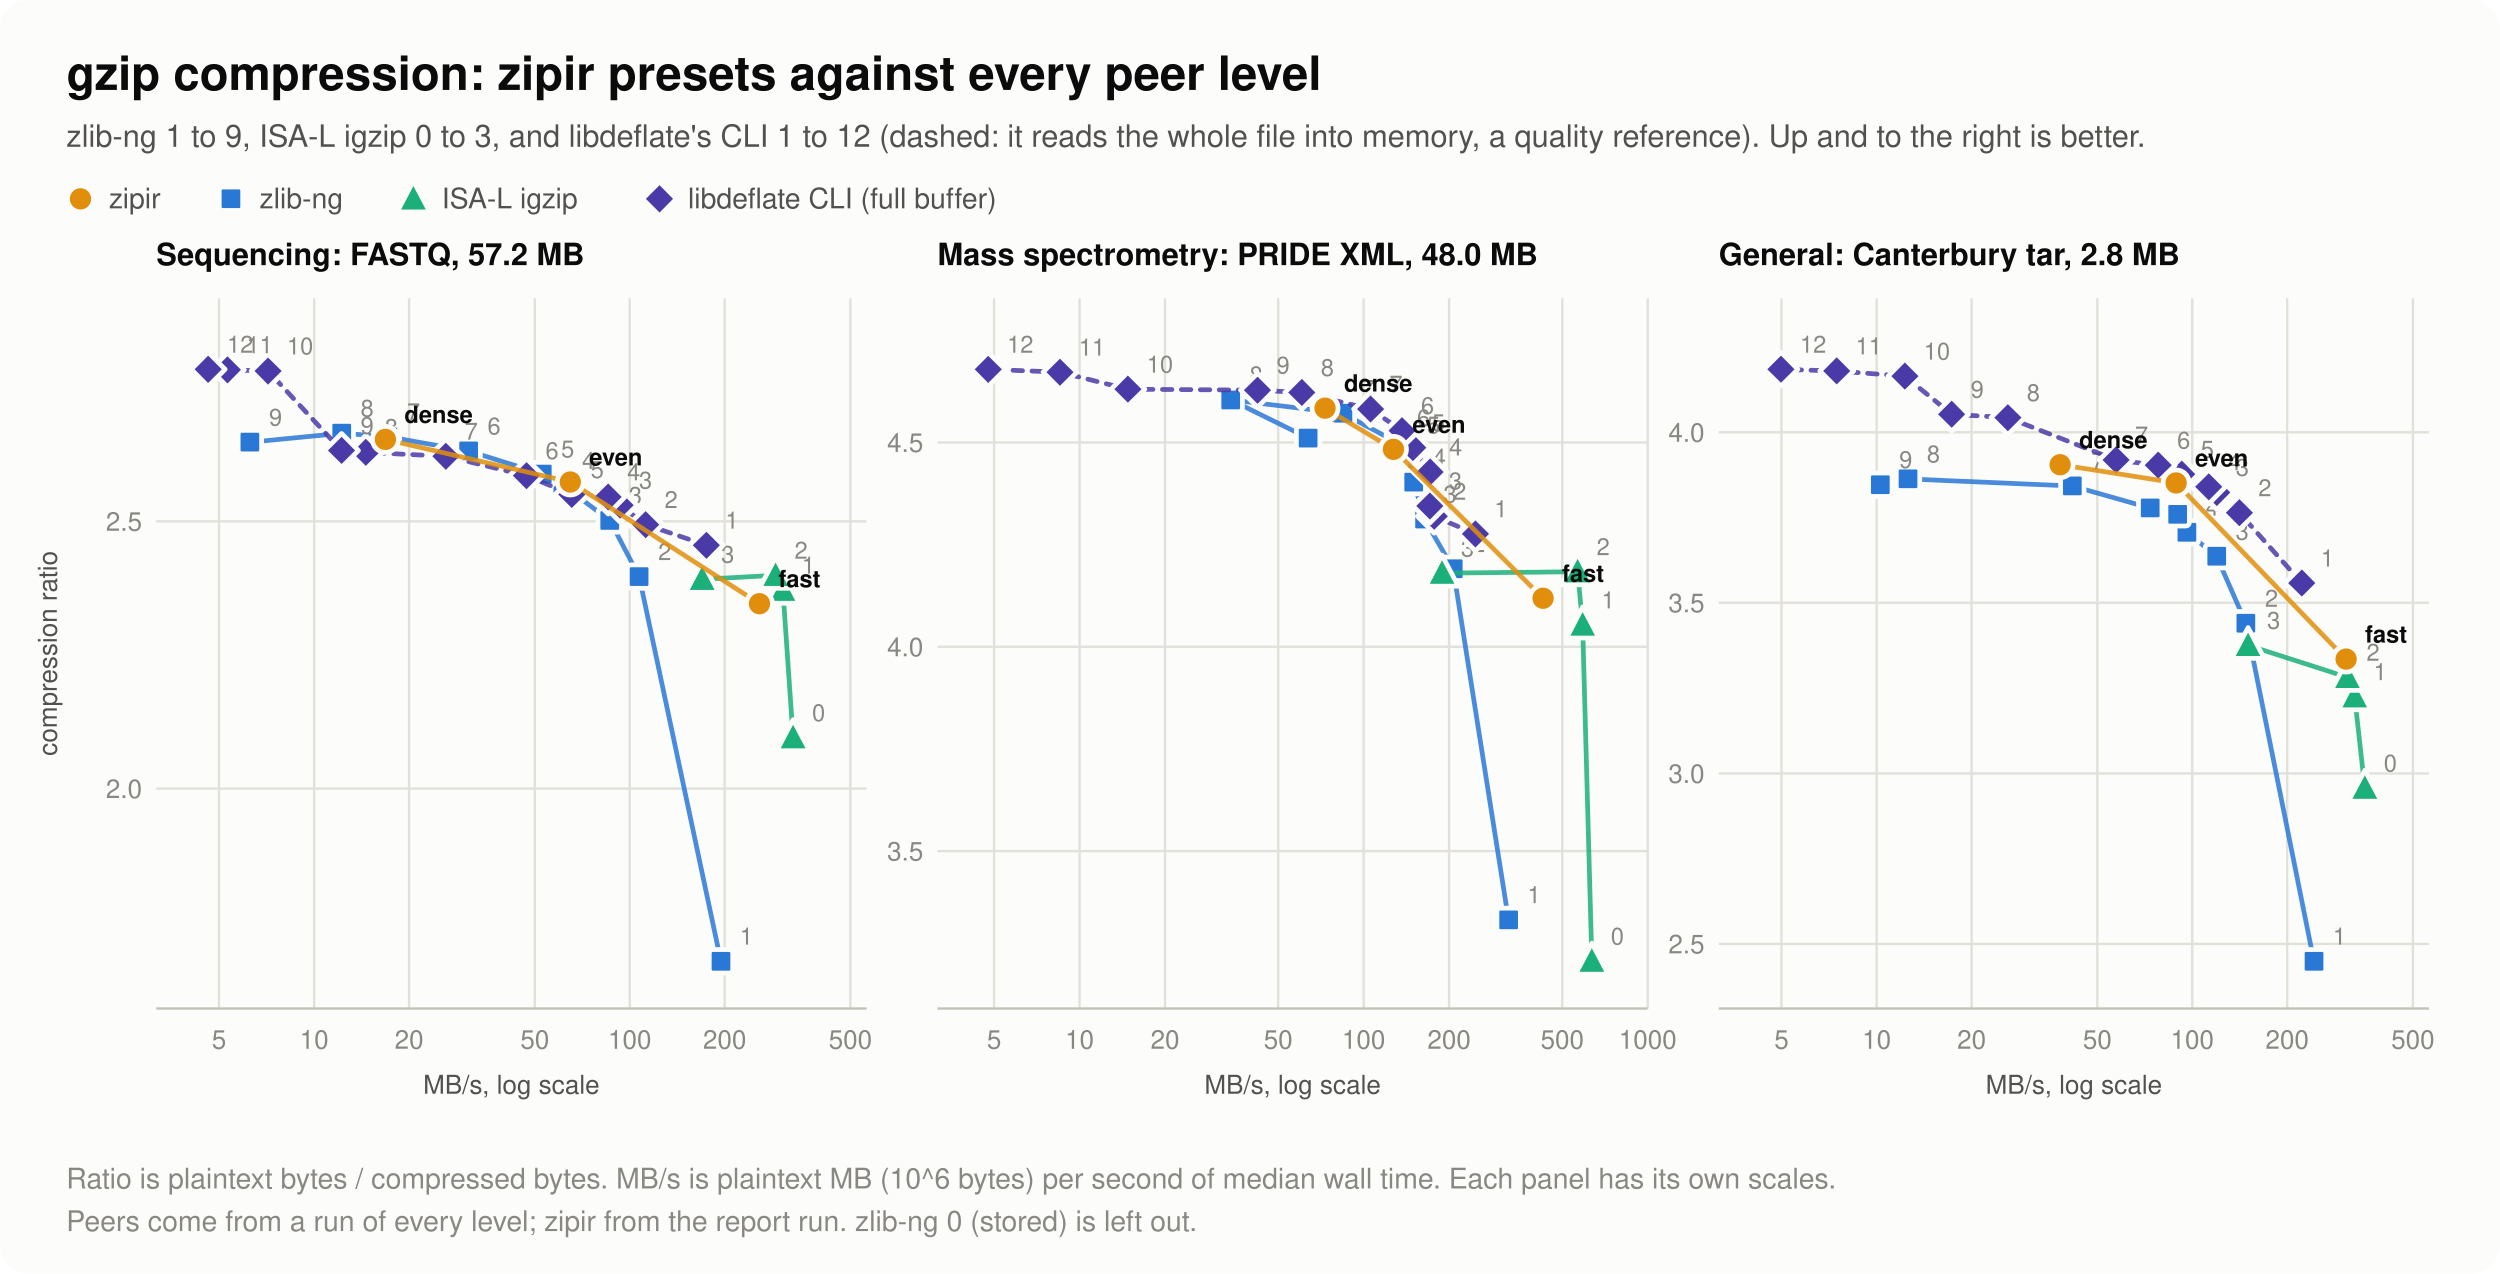
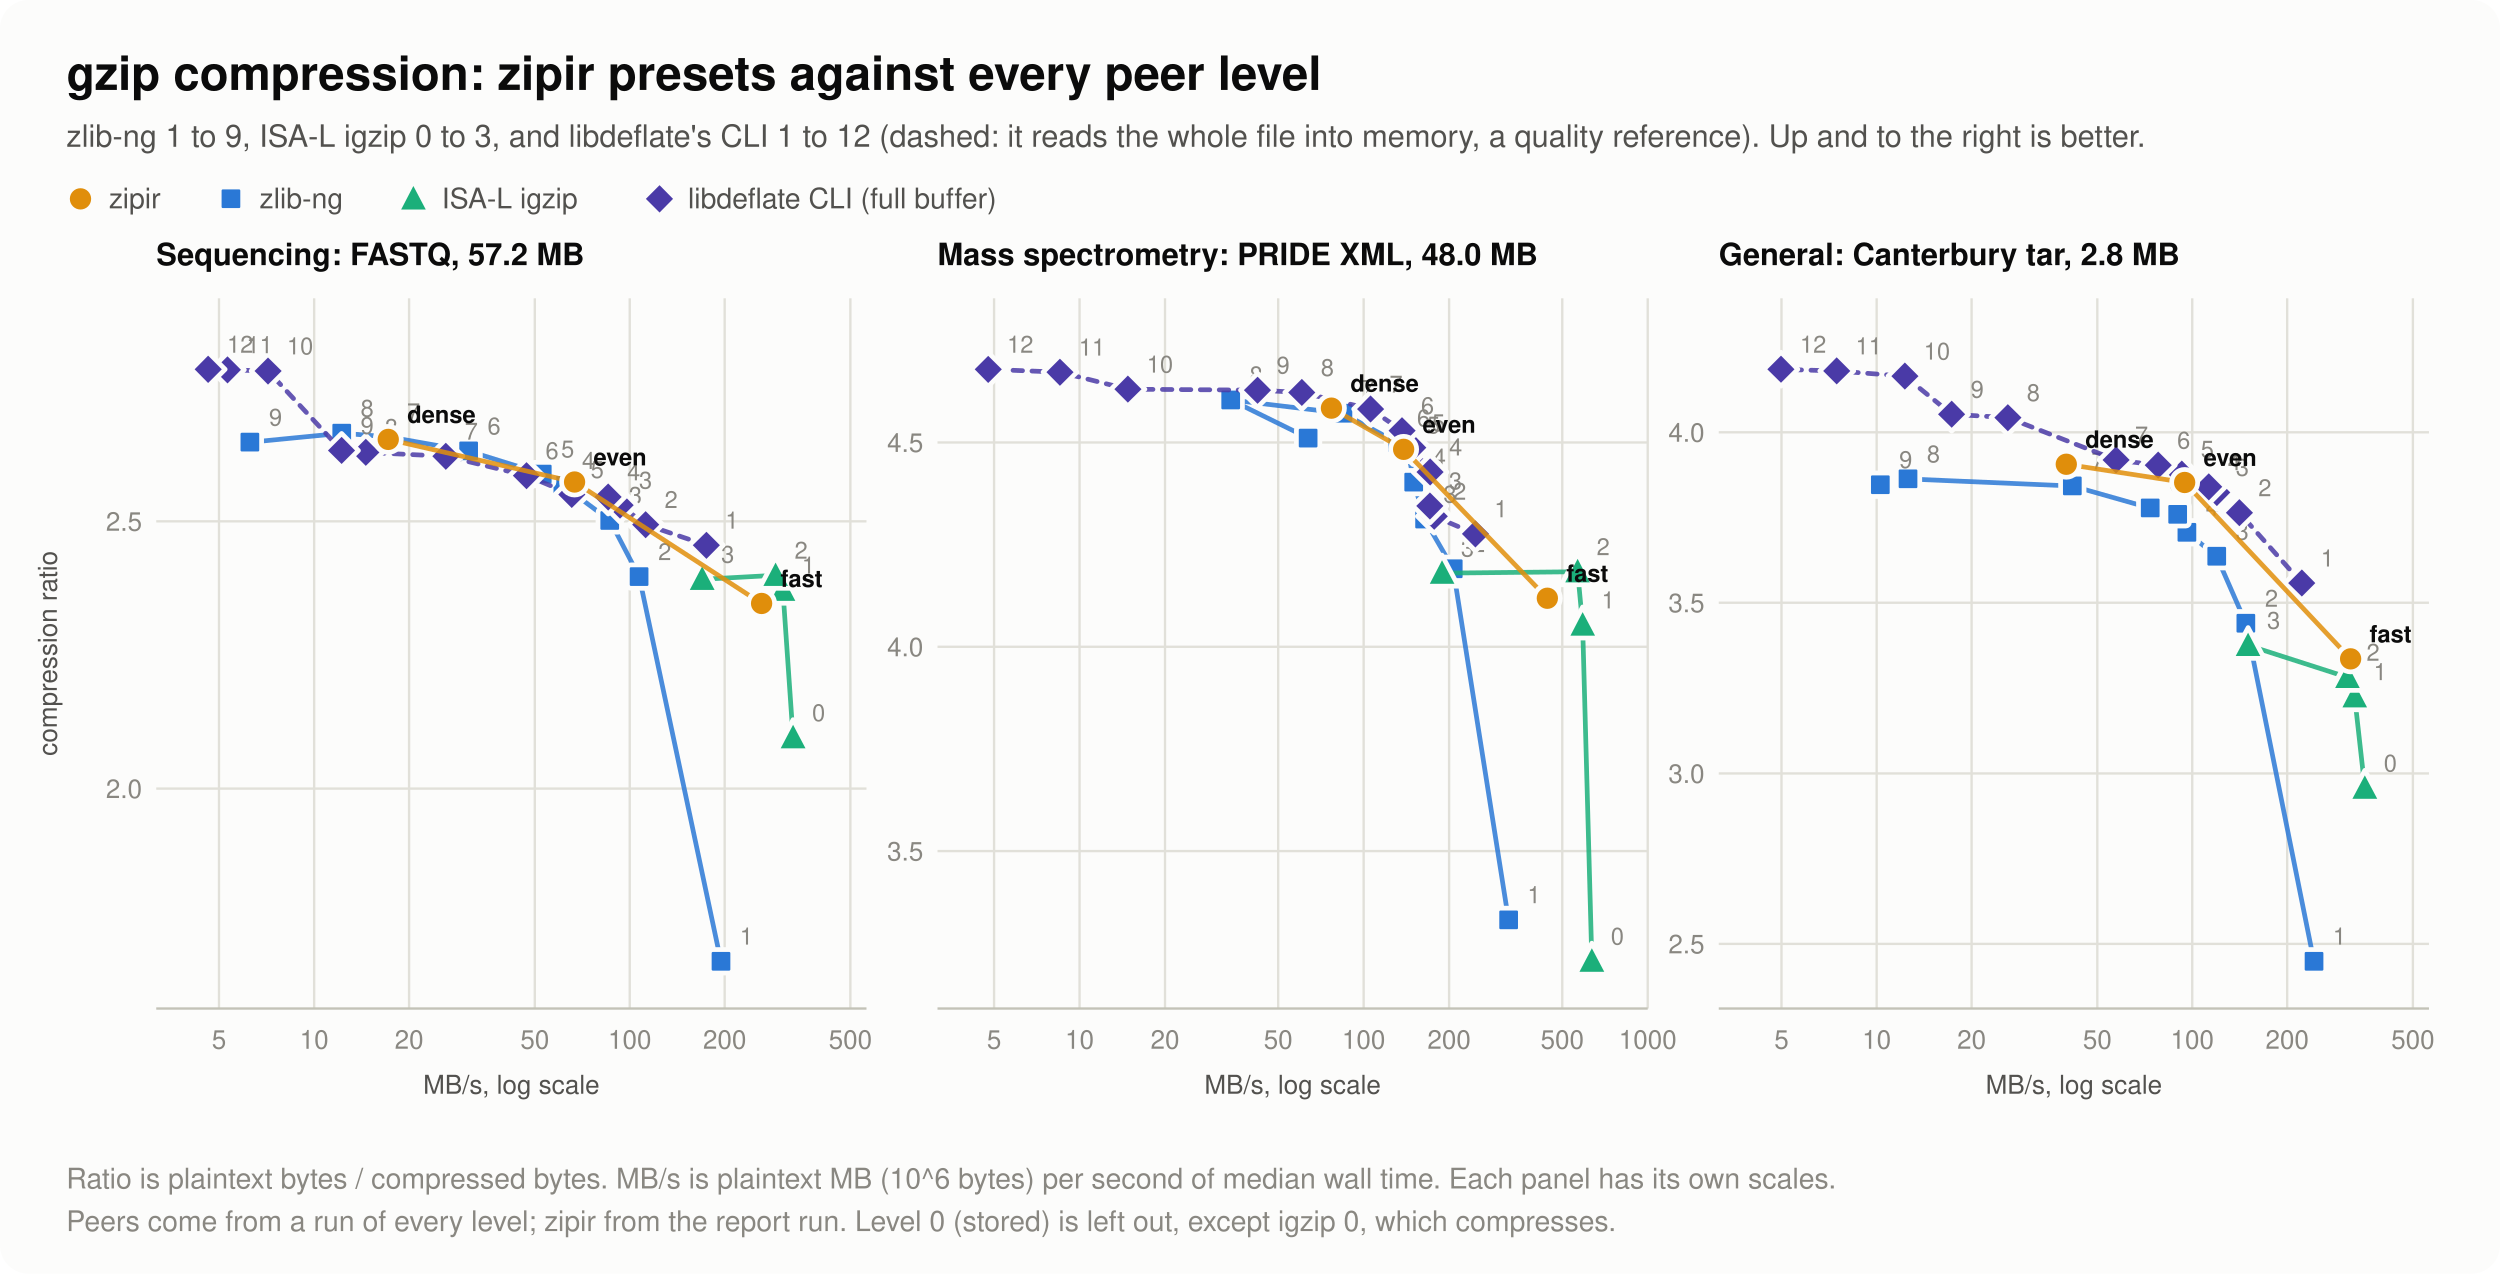
<svg xmlns="http://www.w3.org/2000/svg" viewBox="0 0 1056 538" width="1056" height="538" role="img" font-family="system-ui, -apple-system, &quot;Segoe UI&quot;, Helvetica, Arial, sans-serif">
  <rect width="1056" height="538" rx="12" fill="#fcfcfb" />
  <text x="28.0" y="38.0" font-size="20" fill="#0b0b0b" text-anchor="start" font-weight="650">gzip compression: zipir presets against every peer level</text>
  <text x="28.0" y="62.0" font-size="13" fill="#52514e" text-anchor="start" font-weight="400">zlib-ng 1 to 9, ISA-L igzip 0 to 3, and libdeflate's CLI 1 to 12 (dashed: it reads the whole file into memory, a quality reference). Up and to the right is better.</text>
  <circle cx="34.0" cy="84.0" r="5.5" fill="#e08e0b" stroke="#fcfcfb" stroke-width="2" />
  <text x="46.0" y="88.0" font-size="12" fill="#52514e" text-anchor="start" font-weight="400">zipir</text>
  <rect x="92.6" y="79.0" width="9.9" height="9.9" rx="1.5" fill="#2a78d6" stroke="#fcfcfb" stroke-width="2" />
  <text x="109.6" y="88.0" font-size="12" fill="#52514e" text-anchor="start" font-weight="400">zlib-ng</text>
  <path d="M174.6,76.4 L181.5,89.5 L167.8,89.5 Z" fill="#1baf7a" stroke="#fcfcfb" stroke-width="2" stroke-linejoin="round" />
  <text x="186.6" y="88.0" font-size="12" fill="#52514e" text-anchor="start" font-weight="400">ISA-L igzip</text>
  <path d="M278.6,76.8 L285.7,84.0 L278.6,91.2 L271.4,84.0 Z" fill="#4a3aa7" stroke="#fcfcfb" stroke-width="2" stroke-linejoin="round" />
  <text x="290.6" y="88.0" font-size="12" fill="#52514e" text-anchor="start" font-weight="400">libdeflate CLI (full buffer)</text>
  <text x="66.0" y="112.0" font-size="13" fill="#0b0b0b" text-anchor="start" font-weight="600">Sequencing: FASTQ, 57.2 MB</text>
  <line x1="92.5" y1="126.0" x2="92.5" y2="426.0" stroke="#e1e0d9" stroke-width="1" />
  <text x="92.5" y="443.0" font-size="11" fill="#898781" text-anchor="middle" font-weight="400">5</text>
  <line x1="132.7" y1="126.0" x2="132.7" y2="426.0" stroke="#e1e0d9" stroke-width="1" />
  <text x="132.7" y="443.0" font-size="11" fill="#898781" text-anchor="middle" font-weight="400">10</text>
  <line x1="172.8" y1="126.0" x2="172.8" y2="426.0" stroke="#e1e0d9" stroke-width="1" />
  <text x="172.8" y="443.0" font-size="11" fill="#898781" text-anchor="middle" font-weight="400">20</text>
  <line x1="225.9" y1="126.0" x2="225.9" y2="426.0" stroke="#e1e0d9" stroke-width="1" />
  <text x="225.9" y="443.0" font-size="11" fill="#898781" text-anchor="middle" font-weight="400">50</text>
  <line x1="266.0" y1="126.0" x2="266.0" y2="426.0" stroke="#e1e0d9" stroke-width="1" />
  <text x="266.0" y="443.0" font-size="11" fill="#898781" text-anchor="middle" font-weight="400">100</text>
  <line x1="306.1" y1="126.0" x2="306.1" y2="426.0" stroke="#e1e0d9" stroke-width="1" />
  <text x="306.1" y="443.0" font-size="11" fill="#898781" text-anchor="middle" font-weight="400">200</text>
  <line x1="359.2" y1="126.0" x2="359.2" y2="426.0" stroke="#e1e0d9" stroke-width="1" />
  <text x="359.2" y="443.0" font-size="11" fill="#898781" text-anchor="middle" font-weight="400">500</text>
  <line x1="66.0" y1="333.1" x2="366.0" y2="333.1" stroke="#e1e0d9" stroke-width="1" />
  <text x="60.0" y="337.1" font-size="11" fill="#898781" text-anchor="end" font-weight="400">2.0</text>
  <line x1="66.0" y1="220.2" x2="366.0" y2="220.2" stroke="#e1e0d9" stroke-width="1" />
  <text x="60.0" y="224.2" font-size="11" fill="#898781" text-anchor="end" font-weight="400">2.5</text>
  <line x1="66.0" y1="426.0" x2="366.0" y2="426.0" stroke="#c3c2b7" stroke-width="1" />
  <path d="M304.5,406.0 L270.0,243.6 L257.6,219.8 L237.8,205.1 L229.0,200.2 L197.9,190.5 L163.9,184.5 L144.3,183.0 L105.6,186.8" fill="none" stroke="#2a78d6" stroke-width="2" stroke-linejoin="round" stroke-linecap="round" opacity="0.85" />
  <rect x="299.6" y="401.1" width="9.9" height="9.9" rx="1.5" fill="#2a78d6" stroke="#fcfcfb" stroke-width="2" />
  <text x="312.5" y="399.0" font-size="10" fill="#898781" text-anchor="start" font-weight="400">1</text>
  <rect x="265.0" y="238.6" width="9.9" height="9.9" rx="1.5" fill="#2a78d6" stroke="#fcfcfb" stroke-width="2" />
  <text x="278.0" y="236.6" font-size="10" fill="#898781" text-anchor="start" font-weight="400">2</text>
  <rect x="252.6" y="214.9" width="9.9" height="9.9" rx="1.5" fill="#2a78d6" stroke="#fcfcfb" stroke-width="2" />
  <text x="265.6" y="212.8" font-size="10" fill="#898781" text-anchor="start" font-weight="400">3</text>
  <rect x="232.8" y="200.1" width="9.9" height="9.9" rx="1.5" fill="#2a78d6" stroke="#fcfcfb" stroke-width="2" />
  <text x="245.8" y="198.1" font-size="10" fill="#898781" text-anchor="start" font-weight="400">4</text>
  <rect x="224.1" y="195.3" width="9.9" height="9.9" rx="1.5" fill="#2a78d6" stroke="#fcfcfb" stroke-width="2" />
  <text x="237.0" y="193.2" font-size="10" fill="#898781" text-anchor="start" font-weight="400">5</text>
  <rect x="193.0" y="185.5" width="9.9" height="9.9" rx="1.5" fill="#2a78d6" stroke="#fcfcfb" stroke-width="2" />
  <text x="205.9" y="183.5" font-size="10" fill="#898781" text-anchor="start" font-weight="400">6</text>
  <rect x="158.9" y="179.6" width="9.9" height="9.9" rx="1.5" fill="#2a78d6" stroke="#fcfcfb" stroke-width="2" />
  <text x="171.9" y="177.5" font-size="10" fill="#898781" text-anchor="start" font-weight="400">7</text>
  <rect x="139.4" y="178.0" width="9.9" height="9.9" rx="1.5" fill="#2a78d6" stroke="#fcfcfb" stroke-width="2" />
  <text x="152.3" y="176.0" font-size="10" fill="#898781" text-anchor="start" font-weight="400">8</text>
  <rect x="100.6" y="181.8" width="9.9" height="9.9" rx="1.5" fill="#2a78d6" stroke="#fcfcfb" stroke-width="2" />
  <text x="113.6" y="179.8" font-size="10" fill="#898781" text-anchor="start" font-weight="400">9</text>
  <path d="M335.0,311.6 L330.7,249.3 L327.6,243.0 L296.6,244.7" fill="none" stroke="#1baf7a" stroke-width="2" stroke-linejoin="round" stroke-linecap="round" opacity="0.85" />
  <path d="M335.0,304.0 L341.9,317.1 L328.1,317.1 Z" fill="#1baf7a" stroke="#fcfcfb" stroke-width="2" stroke-linejoin="round" />
  <text x="343.0" y="304.6" font-size="10" fill="#898781" text-anchor="start" font-weight="400">0</text>
  <path d="M330.7,241.7 L337.6,254.8 L323.9,254.8 Z" fill="#1baf7a" stroke="#fcfcfb" stroke-width="2" stroke-linejoin="round" />
  <text x="338.7" y="242.3" font-size="10" fill="#898781" text-anchor="start" font-weight="400">1</text>
  <path d="M327.6,235.5 L334.5,248.5 L320.8,248.5 Z" fill="#1baf7a" stroke="#fcfcfb" stroke-width="2" stroke-linejoin="round" />
  <text x="335.6" y="236.0" font-size="10" fill="#898781" text-anchor="start" font-weight="400">2</text>
  <path d="M296.6,237.1 L303.5,250.2 L289.7,250.2 Z" fill="#1baf7a" stroke="#fcfcfb" stroke-width="2" stroke-linejoin="round" />
  <text x="304.6" y="237.7" font-size="10" fill="#898781" text-anchor="start" font-weight="400">3</text>
  <path d="M298.4,230.3 L272.7,221.6 L261.9,213.4 L256.9,209.9 L241.5,208.9 L222.4,200.9 L188.3,192.7 L154.5,191.1 L144.3,190.3 L113.2,156.7 L96.1,156.2 L87.9,156.0" fill="none" stroke="#4a3aa7" stroke-width="2" stroke-dasharray="4 4" stroke-linejoin="round" stroke-linecap="round" opacity="0.85" />
  <path d="M298.4,223.2 L305.5,230.3 L298.4,237.5 L291.2,230.3 Z" fill="#4a3aa7" stroke="#fcfcfb" stroke-width="2" stroke-linejoin="round" />
  <text x="306.4" y="223.3" font-size="10" fill="#898781" text-anchor="start" font-weight="400">1</text>
  <path d="M272.7,214.5 L279.9,221.6 L272.7,228.8 L265.6,221.6 Z" fill="#4a3aa7" stroke="#fcfcfb" stroke-width="2" stroke-linejoin="round" />
  <text x="280.7" y="214.6" font-size="10" fill="#898781" text-anchor="start" font-weight="400">2</text>
  <path d="M261.9,206.2 L269.1,213.4 L261.9,220.5 L254.8,213.4 Z" fill="#4a3aa7" stroke="#fcfcfb" stroke-width="2" stroke-linejoin="round" />
  <text x="269.9" y="206.4" font-size="10" fill="#898781" text-anchor="start" font-weight="400">3</text>
  <path d="M256.9,202.8 L264.0,209.9 L256.9,217.1 L249.7,209.9 Z" fill="#4a3aa7" stroke="#fcfcfb" stroke-width="2" stroke-linejoin="round" />
  <text x="264.9" y="202.9" font-size="10" fill="#898781" text-anchor="start" font-weight="400">4</text>
  <path d="M241.5,201.7 L248.7,208.9 L241.5,216.0 L234.4,208.9 Z" fill="#4a3aa7" stroke="#fcfcfb" stroke-width="2" stroke-linejoin="round" />
  <text x="249.5" y="201.9" font-size="10" fill="#898781" text-anchor="start" font-weight="400">5</text>
  <path d="M222.4,193.8 L229.5,200.9 L222.4,208.1 L215.2,200.9 Z" fill="#4a3aa7" stroke="#fcfcfb" stroke-width="2" stroke-linejoin="round" />
  <text x="230.4" y="193.9" font-size="10" fill="#898781" text-anchor="start" font-weight="400">6</text>
  <path d="M188.3,185.6 L195.5,192.7 L188.3,199.9 L181.2,192.7 Z" fill="#4a3aa7" stroke="#fcfcfb" stroke-width="2" stroke-linejoin="round" />
  <text x="196.3" y="185.7" font-size="10" fill="#898781" text-anchor="start" font-weight="400">7</text>
  <path d="M154.5,183.9 L161.7,191.1 L154.5,198.2 L147.4,191.1 Z" fill="#4a3aa7" stroke="#fcfcfb" stroke-width="2" stroke-linejoin="round" />
  <text x="162.5" y="184.1" font-size="10" fill="#898781" text-anchor="start" font-weight="400">8</text>
  <path d="M144.3,183.1 L151.4,190.3 L144.3,197.4 L137.1,190.3 Z" fill="#4a3aa7" stroke="#fcfcfb" stroke-width="2" stroke-linejoin="round" />
  <text x="152.3" y="183.3" font-size="10" fill="#898781" text-anchor="start" font-weight="400">9</text>
  <path d="M113.2,149.6 L120.4,156.7 L113.2,163.9 L106.1,156.7 Z" fill="#4a3aa7" stroke="#fcfcfb" stroke-width="2" stroke-linejoin="round" />
  <text x="121.2" y="149.7" font-size="10" fill="#898781" text-anchor="start" font-weight="400">10</text>
  <path d="M96.1,149.1 L103.2,156.2 L96.1,163.4 L88.9,156.2 Z" fill="#4a3aa7" stroke="#fcfcfb" stroke-width="2" stroke-linejoin="round" />
  <text x="104.1" y="149.2" font-size="10" fill="#898781" text-anchor="start" font-weight="400">11</text>
  <path d="M87.9,148.8 L95.1,156.0 L87.9,163.2 L80.8,156.0 Z" fill="#4a3aa7" stroke="#fcfcfb" stroke-width="2" stroke-linejoin="round" />
  <text x="95.9" y="149.0" font-size="10" fill="#898781" text-anchor="start" font-weight="400">12</text>
-   <path d="M320.8,255.0 L240.9,203.6 L162.8,185.6" fill="none" stroke="#e08e0b" stroke-width="2" stroke-linejoin="round" stroke-linecap="round" opacity="0.85" />
-   <circle cx="320.8" cy="255.0" r="5.5" fill="#e08e0b" stroke="#fcfcfb" stroke-width="2" />
-   <text x="328.8" y="248.0" font-size="10" fill="#0b0b0b" text-anchor="start" font-weight="600">fast</text>
-   <circle cx="240.9" cy="203.6" r="5.5" fill="#e08e0b" stroke="#fcfcfb" stroke-width="2" />
-   <text x="248.9" y="196.6" font-size="10" fill="#0b0b0b" text-anchor="start" font-weight="600">even</text>
-   <circle cx="162.8" cy="185.6" r="5.5" fill="#e08e0b" stroke="#fcfcfb" stroke-width="2" />
-   <text x="170.8" y="178.6" font-size="10" fill="#0b0b0b" text-anchor="start" font-weight="600">dense</text>
+   <path d="M321.7,254.9 L242.7,203.6 L164.0,185.6" fill="none" stroke="#e08e0b" stroke-width="2" stroke-linejoin="round" stroke-linecap="round" opacity="0.85" />
+   <circle cx="321.7" cy="254.9" r="5.5" fill="#e08e0b" stroke="#fcfcfb" stroke-width="2" />
+   <text x="329.7" y="247.9" font-size="10" fill="#0b0b0b" text-anchor="start" font-weight="600">fast</text>
+   <circle cx="242.7" cy="203.6" r="5.5" fill="#e08e0b" stroke="#fcfcfb" stroke-width="2" />
+   <text x="250.7" y="196.6" font-size="10" fill="#0b0b0b" text-anchor="start" font-weight="600">even</text>
+   <circle cx="164.0" cy="185.6" r="5.5" fill="#e08e0b" stroke="#fcfcfb" stroke-width="2" />
+   <text x="172.0" y="178.6" font-size="10" fill="#0b0b0b" text-anchor="start" font-weight="600">dense</text>
  <text x="216.0" y="462.0" font-size="11" fill="#52514e" text-anchor="middle" font-weight="400">MB/s, log scale</text>
  <text x="396.0" y="112.0" font-size="13" fill="#0b0b0b" text-anchor="start" font-weight="600">Mass spectrometry: PRIDE XML, 48.0 MB</text>
  <line x1="419.9" y1="126.0" x2="419.9" y2="426.0" stroke="#e1e0d9" stroke-width="1" />
  <text x="419.9" y="443.0" font-size="11" fill="#898781" text-anchor="middle" font-weight="400">5</text>
  <line x1="456.0" y1="126.0" x2="456.0" y2="426.0" stroke="#e1e0d9" stroke-width="1" />
  <text x="456.0" y="443.0" font-size="11" fill="#898781" text-anchor="middle" font-weight="400">10</text>
  <line x1="492.1" y1="126.0" x2="492.1" y2="426.0" stroke="#e1e0d9" stroke-width="1" />
  <text x="492.1" y="443.0" font-size="11" fill="#898781" text-anchor="middle" font-weight="400">20</text>
  <line x1="539.9" y1="126.0" x2="539.9" y2="426.0" stroke="#e1e0d9" stroke-width="1" />
  <text x="539.9" y="443.0" font-size="11" fill="#898781" text-anchor="middle" font-weight="400">50</text>
  <line x1="576.0" y1="126.0" x2="576.0" y2="426.0" stroke="#e1e0d9" stroke-width="1" />
  <text x="576.0" y="443.0" font-size="11" fill="#898781" text-anchor="middle" font-weight="400">100</text>
  <line x1="612.1" y1="126.0" x2="612.1" y2="426.0" stroke="#e1e0d9" stroke-width="1" />
  <text x="612.1" y="443.0" font-size="11" fill="#898781" text-anchor="middle" font-weight="400">200</text>
  <line x1="659.9" y1="126.0" x2="659.9" y2="426.0" stroke="#e1e0d9" stroke-width="1" />
  <text x="659.9" y="443.0" font-size="11" fill="#898781" text-anchor="middle" font-weight="400">500</text>
  <line x1="696.0" y1="126.0" x2="696.0" y2="426.0" stroke="#e1e0d9" stroke-width="1" />
  <text x="696.0" y="443.0" font-size="11" fill="#898781" text-anchor="middle" font-weight="400">1000</text>
  <line x1="396.0" y1="359.5" x2="696.0" y2="359.5" stroke="#e1e0d9" stroke-width="1" />
  <text x="390.0" y="363.5" font-size="11" fill="#898781" text-anchor="end" font-weight="400">3.5</text>
  <line x1="396.0" y1="273.2" x2="696.0" y2="273.2" stroke="#e1e0d9" stroke-width="1" />
  <text x="390.0" y="277.2" font-size="11" fill="#898781" text-anchor="end" font-weight="400">4.0</text>
  <line x1="396.0" y1="186.9" x2="696.0" y2="186.9" stroke="#e1e0d9" stroke-width="1" />
  <text x="390.0" y="190.9" font-size="11" fill="#898781" text-anchor="end" font-weight="400">4.5</text>
  <line x1="396.0" y1="426.0" x2="696.0" y2="426.0" stroke="#c3c2b7" stroke-width="1" />
  <path d="M637.2,388.5 L613.8,240.2 L601.7,219.3 L597.2,203.7 L594.7,190.1 L590.5,187.1 L567.2,174.6 L519.8,168.9 L552.5,185.0" fill="none" stroke="#2a78d6" stroke-width="2" stroke-linejoin="round" stroke-linecap="round" opacity="0.85" />
  <rect x="632.3" y="383.6" width="9.9" height="9.9" rx="1.5" fill="#2a78d6" stroke="#fcfcfb" stroke-width="2" />
  <text x="645.2" y="381.5" font-size="10" fill="#898781" text-anchor="start" font-weight="400">1</text>
  <rect x="608.9" y="235.3" width="9.9" height="9.9" rx="1.5" fill="#2a78d6" stroke="#fcfcfb" stroke-width="2" />
  <text x="621.8" y="233.2" font-size="10" fill="#898781" text-anchor="start" font-weight="400">2</text>
  <rect x="596.8" y="214.3" width="9.9" height="9.9" rx="1.5" fill="#2a78d6" stroke="#fcfcfb" stroke-width="2" />
  <text x="609.7" y="212.3" font-size="10" fill="#898781" text-anchor="start" font-weight="400">3</text>
  <rect x="592.2" y="198.7" width="9.9" height="9.9" rx="1.5" fill="#2a78d6" stroke="#fcfcfb" stroke-width="2" />
  <text x="605.2" y="196.7" font-size="10" fill="#898781" text-anchor="start" font-weight="400">4</text>
  <rect x="589.7" y="185.1" width="9.9" height="9.9" rx="1.5" fill="#2a78d6" stroke="#fcfcfb" stroke-width="2" />
  <text x="602.7" y="183.1" font-size="10" fill="#898781" text-anchor="start" font-weight="400">5</text>
  <rect x="585.5" y="182.1" width="9.9" height="9.9" rx="1.5" fill="#2a78d6" stroke="#fcfcfb" stroke-width="2" />
  <text x="598.5" y="180.1" font-size="10" fill="#898781" text-anchor="start" font-weight="400">6</text>
  <rect x="562.3" y="169.6" width="9.9" height="9.9" rx="1.5" fill="#2a78d6" stroke="#fcfcfb" stroke-width="2" />
  <text x="575.2" y="167.6" font-size="10" fill="#898781" text-anchor="start" font-weight="400">7</text>
  <rect x="514.9" y="164.0" width="9.9" height="9.9" rx="1.5" fill="#2a78d6" stroke="#fcfcfb" stroke-width="2" />
  <text x="527.8" y="161.9" font-size="10" fill="#898781" text-anchor="start" font-weight="400">8</text>
  <rect x="547.6" y="180.1" width="9.9" height="9.9" rx="1.5" fill="#2a78d6" stroke="#fcfcfb" stroke-width="2" />
  <text x="560.5" y="178.0" font-size="10" fill="#898781" text-anchor="start" font-weight="400">9</text>
  <path d="M672.4,406.0 L668.5,264.0 L666.4,241.5 L609.1,242.1" fill="none" stroke="#1baf7a" stroke-width="2" stroke-linejoin="round" stroke-linecap="round" opacity="0.85" />
  <path d="M672.4,398.4 L679.3,411.5 L665.5,411.5 Z" fill="#1baf7a" stroke="#fcfcfb" stroke-width="2" stroke-linejoin="round" />
  <text x="680.4" y="399.0" font-size="10" fill="#898781" text-anchor="start" font-weight="400">0</text>
  <path d="M668.5,256.4 L675.4,269.5 L661.7,269.5 Z" fill="#1baf7a" stroke="#fcfcfb" stroke-width="2" stroke-linejoin="round" />
  <text x="676.5" y="257.0" font-size="10" fill="#898781" text-anchor="start" font-weight="400">1</text>
  <path d="M666.4,233.9 L673.2,247.0 L659.5,247.0 Z" fill="#1baf7a" stroke="#fcfcfb" stroke-width="2" stroke-linejoin="round" />
  <text x="674.4" y="234.5" font-size="10" fill="#898781" text-anchor="start" font-weight="400">2</text>
  <path d="M609.1,234.5 L616.0,247.6 L602.3,247.6 Z" fill="#1baf7a" stroke="#fcfcfb" stroke-width="2" stroke-linejoin="round" />
  <text x="617.1" y="235.1" font-size="10" fill="#898781" text-anchor="start" font-weight="400">3</text>
  <path d="M623.2,225.5 L605.8,218.1 L604.0,213.7 L604.1,199.4 L596.8,189.1 L592.2,181.9 L578.9,172.8 L549.9,165.8 L531.2,164.8 L476.4,164.4 L447.7,157.2 L417.4,156.0" fill="none" stroke="#4a3aa7" stroke-width="2" stroke-dasharray="4 4" stroke-linejoin="round" stroke-linecap="round" opacity="0.85" />
  <path d="M623.2,218.4 L630.4,225.5 L623.2,232.7 L616.1,225.5 Z" fill="#4a3aa7" stroke="#fcfcfb" stroke-width="2" stroke-linejoin="round" />
  <text x="631.2" y="218.5" font-size="10" fill="#898781" text-anchor="start" font-weight="400">1</text>
  <path d="M605.8,210.9 L613.0,218.1 L605.8,225.2 L598.7,218.1 Z" fill="#4a3aa7" stroke="#fcfcfb" stroke-width="2" stroke-linejoin="round" />
  <text x="613.8" y="211.1" font-size="10" fill="#898781" text-anchor="start" font-weight="400">2</text>
  <path d="M604.0,206.6 L611.1,213.7 L604.0,220.9 L596.8,213.7 Z" fill="#4a3aa7" stroke="#fcfcfb" stroke-width="2" stroke-linejoin="round" />
  <text x="612.0" y="206.7" font-size="10" fill="#898781" text-anchor="start" font-weight="400">3</text>
  <path d="M604.1,192.2 L611.2,199.4 L604.1,206.5 L596.9,199.4 Z" fill="#4a3aa7" stroke="#fcfcfb" stroke-width="2" stroke-linejoin="round" />
  <text x="612.1" y="192.4" font-size="10" fill="#898781" text-anchor="start" font-weight="400">4</text>
  <path d="M596.8,181.9 L603.9,189.1 L596.8,196.2 L589.6,189.1 Z" fill="#4a3aa7" stroke="#fcfcfb" stroke-width="2" stroke-linejoin="round" />
  <text x="604.8" y="182.1" font-size="10" fill="#898781" text-anchor="start" font-weight="400">5</text>
  <path d="M592.2,174.8 L599.4,181.9 L592.2,189.1 L585.1,181.9 Z" fill="#4a3aa7" stroke="#fcfcfb" stroke-width="2" stroke-linejoin="round" />
  <text x="600.2" y="174.9" font-size="10" fill="#898781" text-anchor="start" font-weight="400">6</text>
  <path d="M578.9,165.6 L586.1,172.8 L578.9,179.9 L571.8,172.8 Z" fill="#4a3aa7" stroke="#fcfcfb" stroke-width="2" stroke-linejoin="round" />
  <text x="586.9" y="165.8" font-size="10" fill="#898781" text-anchor="start" font-weight="400">7</text>
  <path d="M549.9,158.6 L557.0,165.8 L549.9,172.9 L542.7,165.8 Z" fill="#4a3aa7" stroke="#fcfcfb" stroke-width="2" stroke-linejoin="round" />
  <text x="557.9" y="158.8" font-size="10" fill="#898781" text-anchor="start" font-weight="400">8</text>
  <path d="M531.2,157.7 L538.3,164.8 L531.2,172.0 L524.0,164.8 Z" fill="#4a3aa7" stroke="#fcfcfb" stroke-width="2" stroke-linejoin="round" />
  <text x="539.2" y="157.8" font-size="10" fill="#898781" text-anchor="start" font-weight="400">9</text>
  <path d="M476.4,157.2 L483.6,164.4 L476.4,171.5 L469.3,164.4 Z" fill="#4a3aa7" stroke="#fcfcfb" stroke-width="2" stroke-linejoin="round" />
  <text x="484.4" y="157.4" font-size="10" fill="#898781" text-anchor="start" font-weight="400">10</text>
  <path d="M447.7,150.1 L454.9,157.2 L447.7,164.4 L440.6,157.2 Z" fill="#4a3aa7" stroke="#fcfcfb" stroke-width="2" stroke-linejoin="round" />
  <text x="455.7" y="150.2" font-size="10" fill="#898781" text-anchor="start" font-weight="400">11</text>
  <path d="M417.4,148.9 L424.6,156.0 L417.4,163.2 L410.3,156.0 Z" fill="#4a3aa7" stroke="#fcfcfb" stroke-width="2" stroke-linejoin="round" />
  <text x="425.4" y="149.0" font-size="10" fill="#898781" text-anchor="start" font-weight="400">12</text>
-   <path d="M651.8,252.7 L588.6,189.8 L559.7,172.4" fill="none" stroke="#e08e0b" stroke-width="2" stroke-linejoin="round" stroke-linecap="round" opacity="0.85" />
-   <circle cx="651.8" cy="252.7" r="5.5" fill="#e08e0b" stroke="#fcfcfb" stroke-width="2" />
-   <text x="659.8" y="245.7" font-size="10" fill="#0b0b0b" text-anchor="start" font-weight="600">fast</text>
-   <circle cx="588.6" cy="189.8" r="5.5" fill="#e08e0b" stroke="#fcfcfb" stroke-width="2" />
-   <text x="596.6" y="182.8" font-size="10" fill="#0b0b0b" text-anchor="start" font-weight="600">even</text>
-   <circle cx="559.7" cy="172.4" r="5.5" fill="#e08e0b" stroke="#fcfcfb" stroke-width="2" />
-   <text x="567.7" y="165.4" font-size="10" fill="#0b0b0b" text-anchor="start" font-weight="600">dense</text>
+   <path d="M653.6,252.7 L592.9,189.8 L562.4,172.4" fill="none" stroke="#e08e0b" stroke-width="2" stroke-linejoin="round" stroke-linecap="round" opacity="0.85" />
+   <circle cx="653.6" cy="252.7" r="5.5" fill="#e08e0b" stroke="#fcfcfb" stroke-width="2" />
+   <text x="661.6" y="245.7" font-size="10" fill="#0b0b0b" text-anchor="start" font-weight="600">fast</text>
+   <circle cx="592.9" cy="189.8" r="5.5" fill="#e08e0b" stroke="#fcfcfb" stroke-width="2" />
+   <text x="600.9" y="182.8" font-size="10" fill="#0b0b0b" text-anchor="start" font-weight="600">even</text>
+   <circle cx="562.4" cy="172.4" r="5.5" fill="#e08e0b" stroke="#fcfcfb" stroke-width="2" />
+   <text x="570.4" y="165.4" font-size="10" fill="#0b0b0b" text-anchor="start" font-weight="600">dense</text>
  <text x="546.0" y="462.0" font-size="11" fill="#52514e" text-anchor="middle" font-weight="400">MB/s, log scale</text>
  <text x="726.0" y="112.0" font-size="13" fill="#0b0b0b" text-anchor="start" font-weight="600">General: Canterbury tar, 2.8 MB</text>
  <line x1="752.5" y1="126.0" x2="752.5" y2="426.0" stroke="#e1e0d9" stroke-width="1" />
  <text x="752.5" y="443.0" font-size="11" fill="#898781" text-anchor="middle" font-weight="400">5</text>
  <line x1="792.7" y1="126.0" x2="792.7" y2="426.0" stroke="#e1e0d9" stroke-width="1" />
  <text x="792.7" y="443.0" font-size="11" fill="#898781" text-anchor="middle" font-weight="400">10</text>
  <line x1="832.8" y1="126.0" x2="832.8" y2="426.0" stroke="#e1e0d9" stroke-width="1" />
  <text x="832.8" y="443.0" font-size="11" fill="#898781" text-anchor="middle" font-weight="400">20</text>
  <line x1="885.9" y1="126.0" x2="885.9" y2="426.0" stroke="#e1e0d9" stroke-width="1" />
  <text x="885.9" y="443.0" font-size="11" fill="#898781" text-anchor="middle" font-weight="400">50</text>
  <line x1="926.0" y1="126.0" x2="926.0" y2="426.0" stroke="#e1e0d9" stroke-width="1" />
  <text x="926.0" y="443.0" font-size="11" fill="#898781" text-anchor="middle" font-weight="400">100</text>
  <line x1="966.1" y1="126.0" x2="966.1" y2="426.0" stroke="#e1e0d9" stroke-width="1" />
  <text x="966.1" y="443.0" font-size="11" fill="#898781" text-anchor="middle" font-weight="400">200</text>
  <line x1="1019.2" y1="126.0" x2="1019.2" y2="426.0" stroke="#e1e0d9" stroke-width="1" />
  <text x="1019.2" y="443.0" font-size="11" fill="#898781" text-anchor="middle" font-weight="400">500</text>
  <line x1="726.0" y1="398.7" x2="1026.0" y2="398.7" stroke="#e1e0d9" stroke-width="1" />
  <text x="720.0" y="402.7" font-size="11" fill="#898781" text-anchor="end" font-weight="400">2.5</text>
  <line x1="726.0" y1="326.7" x2="1026.0" y2="326.7" stroke="#e1e0d9" stroke-width="1" />
  <text x="720.0" y="330.7" font-size="11" fill="#898781" text-anchor="end" font-weight="400">3.0</text>
  <line x1="726.0" y1="254.6" x2="1026.0" y2="254.6" stroke="#e1e0d9" stroke-width="1" />
  <text x="720.0" y="258.6" font-size="11" fill="#898781" text-anchor="end" font-weight="400">3.5</text>
  <line x1="726.0" y1="182.6" x2="1026.0" y2="182.6" stroke="#e1e0d9" stroke-width="1" />
  <text x="720.0" y="186.6" font-size="11" fill="#898781" text-anchor="end" font-weight="400">4.0</text>
  <line x1="726.0" y1="426.0" x2="1026.0" y2="426.0" stroke="#c3c2b7" stroke-width="1" />
  <path d="M977.4,406.0 L948.7,263.3 L936.3,235.0 L923.7,224.8 L919.8,217.3 L908.2,214.6 L875.4,205.3 L805.9,202.3 L794.2,204.7" fill="none" stroke="#2a78d6" stroke-width="2" stroke-linejoin="round" stroke-linecap="round" opacity="0.85" />
  <rect x="972.5" y="401.1" width="9.9" height="9.9" rx="1.5" fill="#2a78d6" stroke="#fcfcfb" stroke-width="2" />
  <text x="985.4" y="399.0" font-size="10" fill="#898781" text-anchor="start" font-weight="400">1</text>
  <rect x="943.7" y="258.3" width="9.9" height="9.9" rx="1.5" fill="#2a78d6" stroke="#fcfcfb" stroke-width="2" />
  <text x="956.7" y="256.3" font-size="10" fill="#898781" text-anchor="start" font-weight="400">2</text>
  <rect x="931.4" y="230.0" width="9.9" height="9.9" rx="1.5" fill="#2a78d6" stroke="#fcfcfb" stroke-width="2" />
  <text x="944.3" y="228.0" font-size="10" fill="#898781" text-anchor="start" font-weight="400">3</text>
  <rect x="918.8" y="219.9" width="9.9" height="9.9" rx="1.5" fill="#2a78d6" stroke="#fcfcfb" stroke-width="2" />
  <text x="931.7" y="217.8" font-size="10" fill="#898781" text-anchor="start" font-weight="400">4</text>
  <rect x="914.9" y="212.3" width="9.9" height="9.9" rx="1.5" fill="#2a78d6" stroke="#fcfcfb" stroke-width="2" />
  <text x="927.8" y="210.3" font-size="10" fill="#898781" text-anchor="start" font-weight="400">5</text>
  <rect x="903.3" y="209.6" width="9.9" height="9.9" rx="1.5" fill="#2a78d6" stroke="#fcfcfb" stroke-width="2" />
  <text x="916.2" y="207.6" font-size="10" fill="#898781" text-anchor="start" font-weight="400">6</text>
  <rect x="870.4" y="200.3" width="9.9" height="9.9" rx="1.5" fill="#2a78d6" stroke="#fcfcfb" stroke-width="2" />
  <text x="883.4" y="198.3" font-size="10" fill="#898781" text-anchor="start" font-weight="400">7</text>
  <rect x="801.0" y="197.3" width="9.9" height="9.9" rx="1.5" fill="#2a78d6" stroke="#fcfcfb" stroke-width="2" />
  <text x="813.9" y="195.3" font-size="10" fill="#898781" text-anchor="start" font-weight="400">8</text>
  <rect x="789.3" y="199.8" width="9.9" height="9.9" rx="1.5" fill="#2a78d6" stroke="#fcfcfb" stroke-width="2" />
  <text x="802.2" y="197.7" font-size="10" fill="#898781" text-anchor="start" font-weight="400">9</text>
  <path d="M998.9,332.9 L994.6,294.3 L991.6,286.1 L949.6,272.6" fill="none" stroke="#1baf7a" stroke-width="2" stroke-linejoin="round" stroke-linecap="round" opacity="0.85" />
  <path d="M998.9,325.4 L1005.8,338.4 L992.0,338.4 Z" fill="#1baf7a" stroke="#fcfcfb" stroke-width="2" stroke-linejoin="round" />
  <text x="1006.9" y="325.9" font-size="10" fill="#898781" text-anchor="start" font-weight="400">0</text>
  <path d="M994.6,286.7 L1001.5,299.8 L987.8,299.8 Z" fill="#1baf7a" stroke="#fcfcfb" stroke-width="2" stroke-linejoin="round" />
  <text x="1002.6" y="287.3" font-size="10" fill="#898781" text-anchor="start" font-weight="400">1</text>
  <path d="M991.6,278.6 L998.4,291.6 L984.7,291.6 Z" fill="#1baf7a" stroke="#fcfcfb" stroke-width="2" stroke-linejoin="round" />
  <text x="999.6" y="279.1" font-size="10" fill="#898781" text-anchor="start" font-weight="400">2</text>
  <path d="M949.6,265.1 L956.4,278.1 L942.7,278.1 Z" fill="#1baf7a" stroke="#fcfcfb" stroke-width="2" stroke-linejoin="round" />
  <text x="957.6" y="265.6" font-size="10" fill="#898781" text-anchor="start" font-weight="400">3</text>
  <path d="M972.3,246.3 L945.9,216.6 L936.4,208.0 L933.0,205.6 L921.6,200.3 L911.6,196.5 L893.8,194.3 L848.1,176.4 L824.4,175.0 L804.6,158.9 L775.8,156.7 L752.3,156.0" fill="none" stroke="#4a3aa7" stroke-width="2" stroke-dasharray="4 4" stroke-linejoin="round" stroke-linecap="round" opacity="0.85" />
  <path d="M972.3,239.1 L979.4,246.3 L972.3,253.4 L965.1,246.3 Z" fill="#4a3aa7" stroke="#fcfcfb" stroke-width="2" stroke-linejoin="round" />
  <text x="980.3" y="239.3" font-size="10" fill="#898781" text-anchor="start" font-weight="400">1</text>
  <path d="M945.9,209.4 L953.1,216.6 L945.9,223.7 L938.8,216.6 Z" fill="#4a3aa7" stroke="#fcfcfb" stroke-width="2" stroke-linejoin="round" />
  <text x="953.9" y="209.6" font-size="10" fill="#898781" text-anchor="start" font-weight="400">2</text>
  <path d="M936.4,200.9 L943.5,208.0 L936.4,215.2 L929.2,208.0 Z" fill="#4a3aa7" stroke="#fcfcfb" stroke-width="2" stroke-linejoin="round" />
  <text x="944.4" y="201.0" font-size="10" fill="#898781" text-anchor="start" font-weight="400">3</text>
  <path d="M933.0,198.5 L940.1,205.6 L933.0,212.8 L925.8,205.6 Z" fill="#4a3aa7" stroke="#fcfcfb" stroke-width="2" stroke-linejoin="round" />
  <text x="941.0" y="198.6" font-size="10" fill="#898781" text-anchor="start" font-weight="400">4</text>
  <path d="M921.6,193.1 L928.7,200.3 L921.6,207.4 L914.4,200.3 Z" fill="#4a3aa7" stroke="#fcfcfb" stroke-width="2" stroke-linejoin="round" />
  <text x="929.6" y="193.3" font-size="10" fill="#898781" text-anchor="start" font-weight="400">5</text>
  <path d="M911.6,189.3 L918.8,196.5 L911.6,203.6 L904.5,196.5 Z" fill="#4a3aa7" stroke="#fcfcfb" stroke-width="2" stroke-linejoin="round" />
  <text x="919.6" y="189.5" font-size="10" fill="#898781" text-anchor="start" font-weight="400">6</text>
  <path d="M893.8,187.1 L901.0,194.3 L893.8,201.4 L886.7,194.3 Z" fill="#4a3aa7" stroke="#fcfcfb" stroke-width="2" stroke-linejoin="round" />
  <text x="901.8" y="187.3" font-size="10" fill="#898781" text-anchor="start" font-weight="400">7</text>
  <path d="M848.1,169.3 L855.3,176.4 L848.1,183.6 L841.0,176.4 Z" fill="#4a3aa7" stroke="#fcfcfb" stroke-width="2" stroke-linejoin="round" />
  <text x="856.1" y="169.4" font-size="10" fill="#898781" text-anchor="start" font-weight="400">8</text>
  <path d="M824.4,167.8 L831.5,175.0 L824.4,182.1 L817.2,175.0 Z" fill="#4a3aa7" stroke="#fcfcfb" stroke-width="2" stroke-linejoin="round" />
  <text x="832.4" y="168.0" font-size="10" fill="#898781" text-anchor="start" font-weight="400">9</text>
  <path d="M804.6,151.7 L811.8,158.9 L804.6,166.0 L797.5,158.9 Z" fill="#4a3aa7" stroke="#fcfcfb" stroke-width="2" stroke-linejoin="round" />
  <text x="812.6" y="151.9" font-size="10" fill="#898781" text-anchor="start" font-weight="400">10</text>
  <path d="M775.8,149.5 L783.0,156.7 L775.8,163.8 L768.7,156.7 Z" fill="#4a3aa7" stroke="#fcfcfb" stroke-width="2" stroke-linejoin="round" />
  <text x="783.8" y="149.7" font-size="10" fill="#898781" text-anchor="start" font-weight="400">11</text>
  <path d="M752.3,148.8 L759.4,156.0 L752.3,163.1 L745.1,156.0 Z" fill="#4a3aa7" stroke="#fcfcfb" stroke-width="2" stroke-linejoin="round" />
  <text x="760.3" y="149.0" font-size="10" fill="#898781" text-anchor="start" font-weight="400">12</text>
-   <path d="M991.0,278.4 L919.2,204.0 L870.2,196.3" fill="none" stroke="#e08e0b" stroke-width="2" stroke-linejoin="round" stroke-linecap="round" opacity="0.85" />
-   <circle cx="991.0" cy="278.4" r="5.5" fill="#e08e0b" stroke="#fcfcfb" stroke-width="2" />
-   <text x="999.0" y="271.4" font-size="10" fill="#0b0b0b" text-anchor="start" font-weight="600">fast</text>
-   <circle cx="919.2" cy="204.0" r="5.5" fill="#e08e0b" stroke="#fcfcfb" stroke-width="2" />
-   <text x="927.2" y="197.0" font-size="10" fill="#0b0b0b" text-anchor="start" font-weight="600">even</text>
-   <circle cx="870.2" cy="196.3" r="5.5" fill="#e08e0b" stroke="#fcfcfb" stroke-width="2" />
-   <text x="878.2" y="189.3" font-size="10" fill="#0b0b0b" text-anchor="start" font-weight="600">dense</text>
+   <path d="M992.9,278.3 L922.8,203.8 L872.8,196.1" fill="none" stroke="#e08e0b" stroke-width="2" stroke-linejoin="round" stroke-linecap="round" opacity="0.85" />
+   <circle cx="992.9" cy="278.3" r="5.5" fill="#e08e0b" stroke="#fcfcfb" stroke-width="2" />
+   <text x="1000.9" y="271.3" font-size="10" fill="#0b0b0b" text-anchor="start" font-weight="600">fast</text>
+   <circle cx="922.8" cy="203.8" r="5.5" fill="#e08e0b" stroke="#fcfcfb" stroke-width="2" />
+   <text x="930.8" y="196.8" font-size="10" fill="#0b0b0b" text-anchor="start" font-weight="600">even</text>
+   <circle cx="872.8" cy="196.1" r="5.5" fill="#e08e0b" stroke="#fcfcfb" stroke-width="2" />
+   <text x="880.8" y="189.1" font-size="10" fill="#0b0b0b" text-anchor="start" font-weight="600">dense</text>
  <text x="876.0" y="462.0" font-size="11" fill="#52514e" text-anchor="middle" font-weight="400">MB/s, log scale</text>
  <text x="24.0" y="276.0" font-size="11" fill="#52514e" text-anchor="middle" font-weight="400" transform="rotate(-90 24 276.0)">compression ratio</text>
  <text x="28.0" y="502.0" font-size="12" fill="#898781" text-anchor="start" font-weight="400">Ratio is plaintext bytes / compressed bytes. MB/s is plaintext MB (10^6 bytes) per second of median wall time. Each panel has its own scales.</text>
-   <text x="28.0" y="520.0" font-size="12" fill="#898781" text-anchor="start" font-weight="400">Peers come from a run of every level; zipir from the report run. zlib-ng 0 (stored) is left out.</text>
+   <text x="28.0" y="520.0" font-size="12" fill="#898781" text-anchor="start" font-weight="400">Peers come from a run of every level; zipir from the report run. Level 0 (stored) is left out, except igzip 0, which compresses.</text>
</svg>
